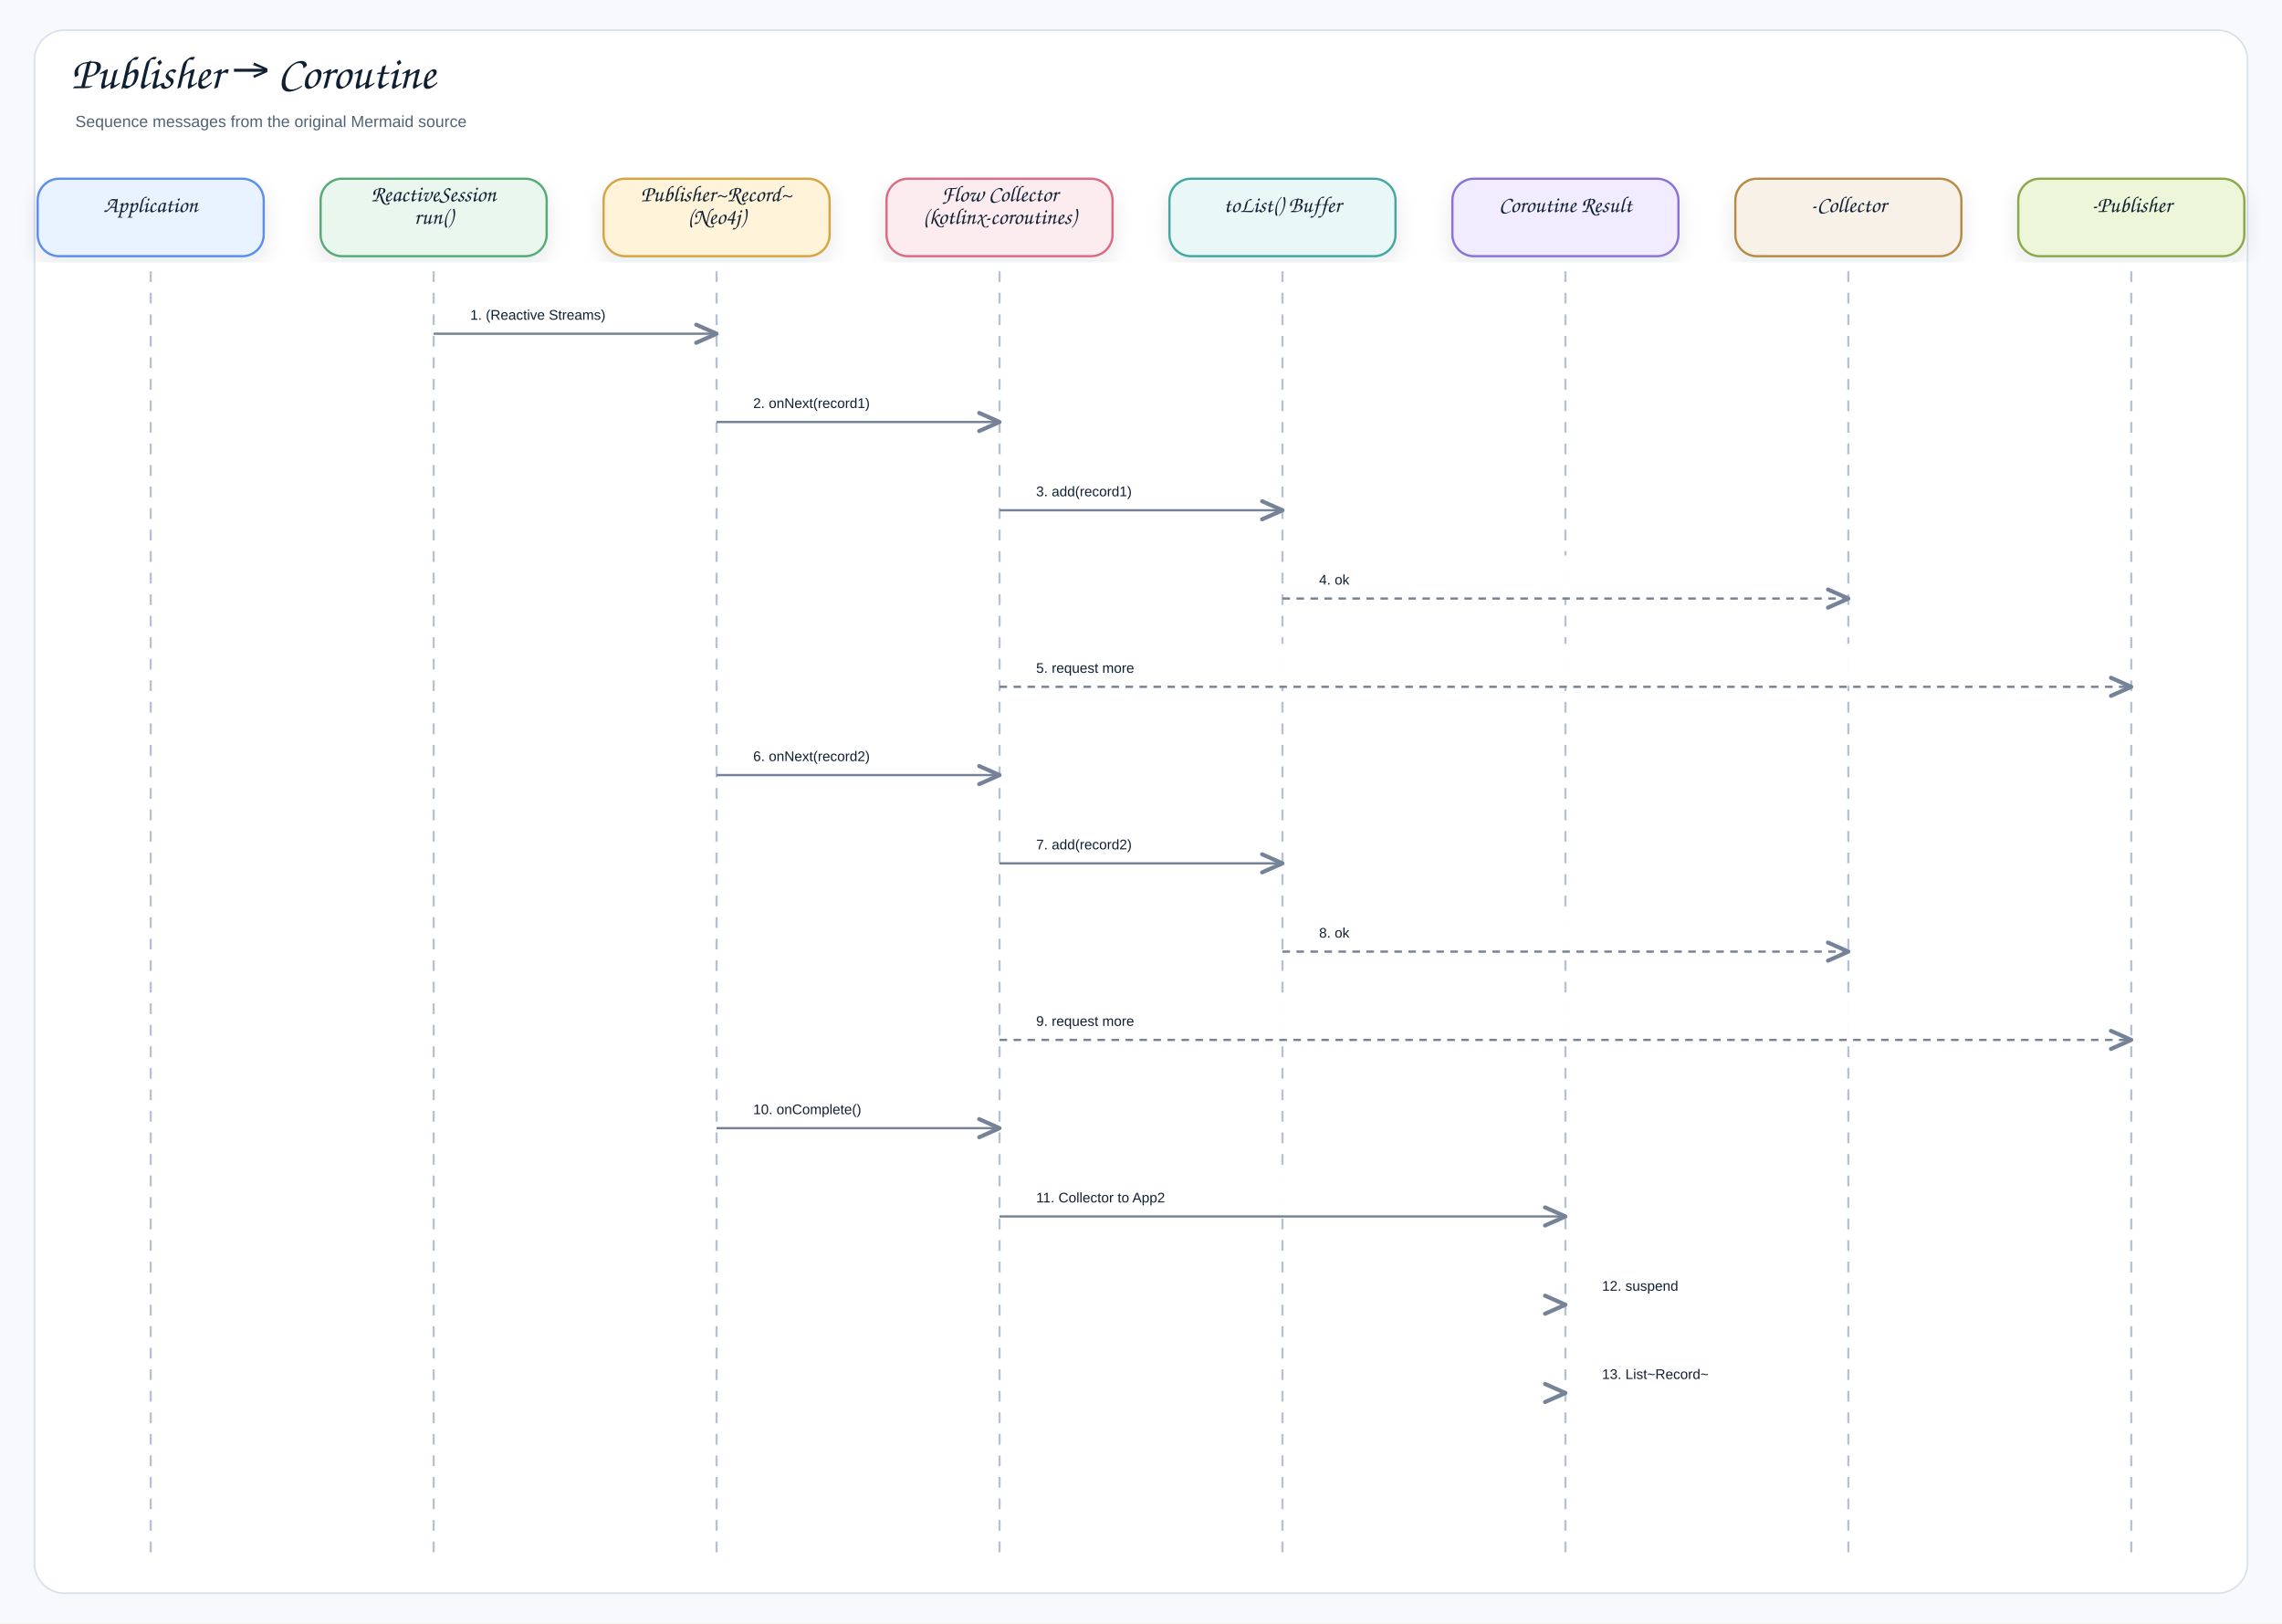
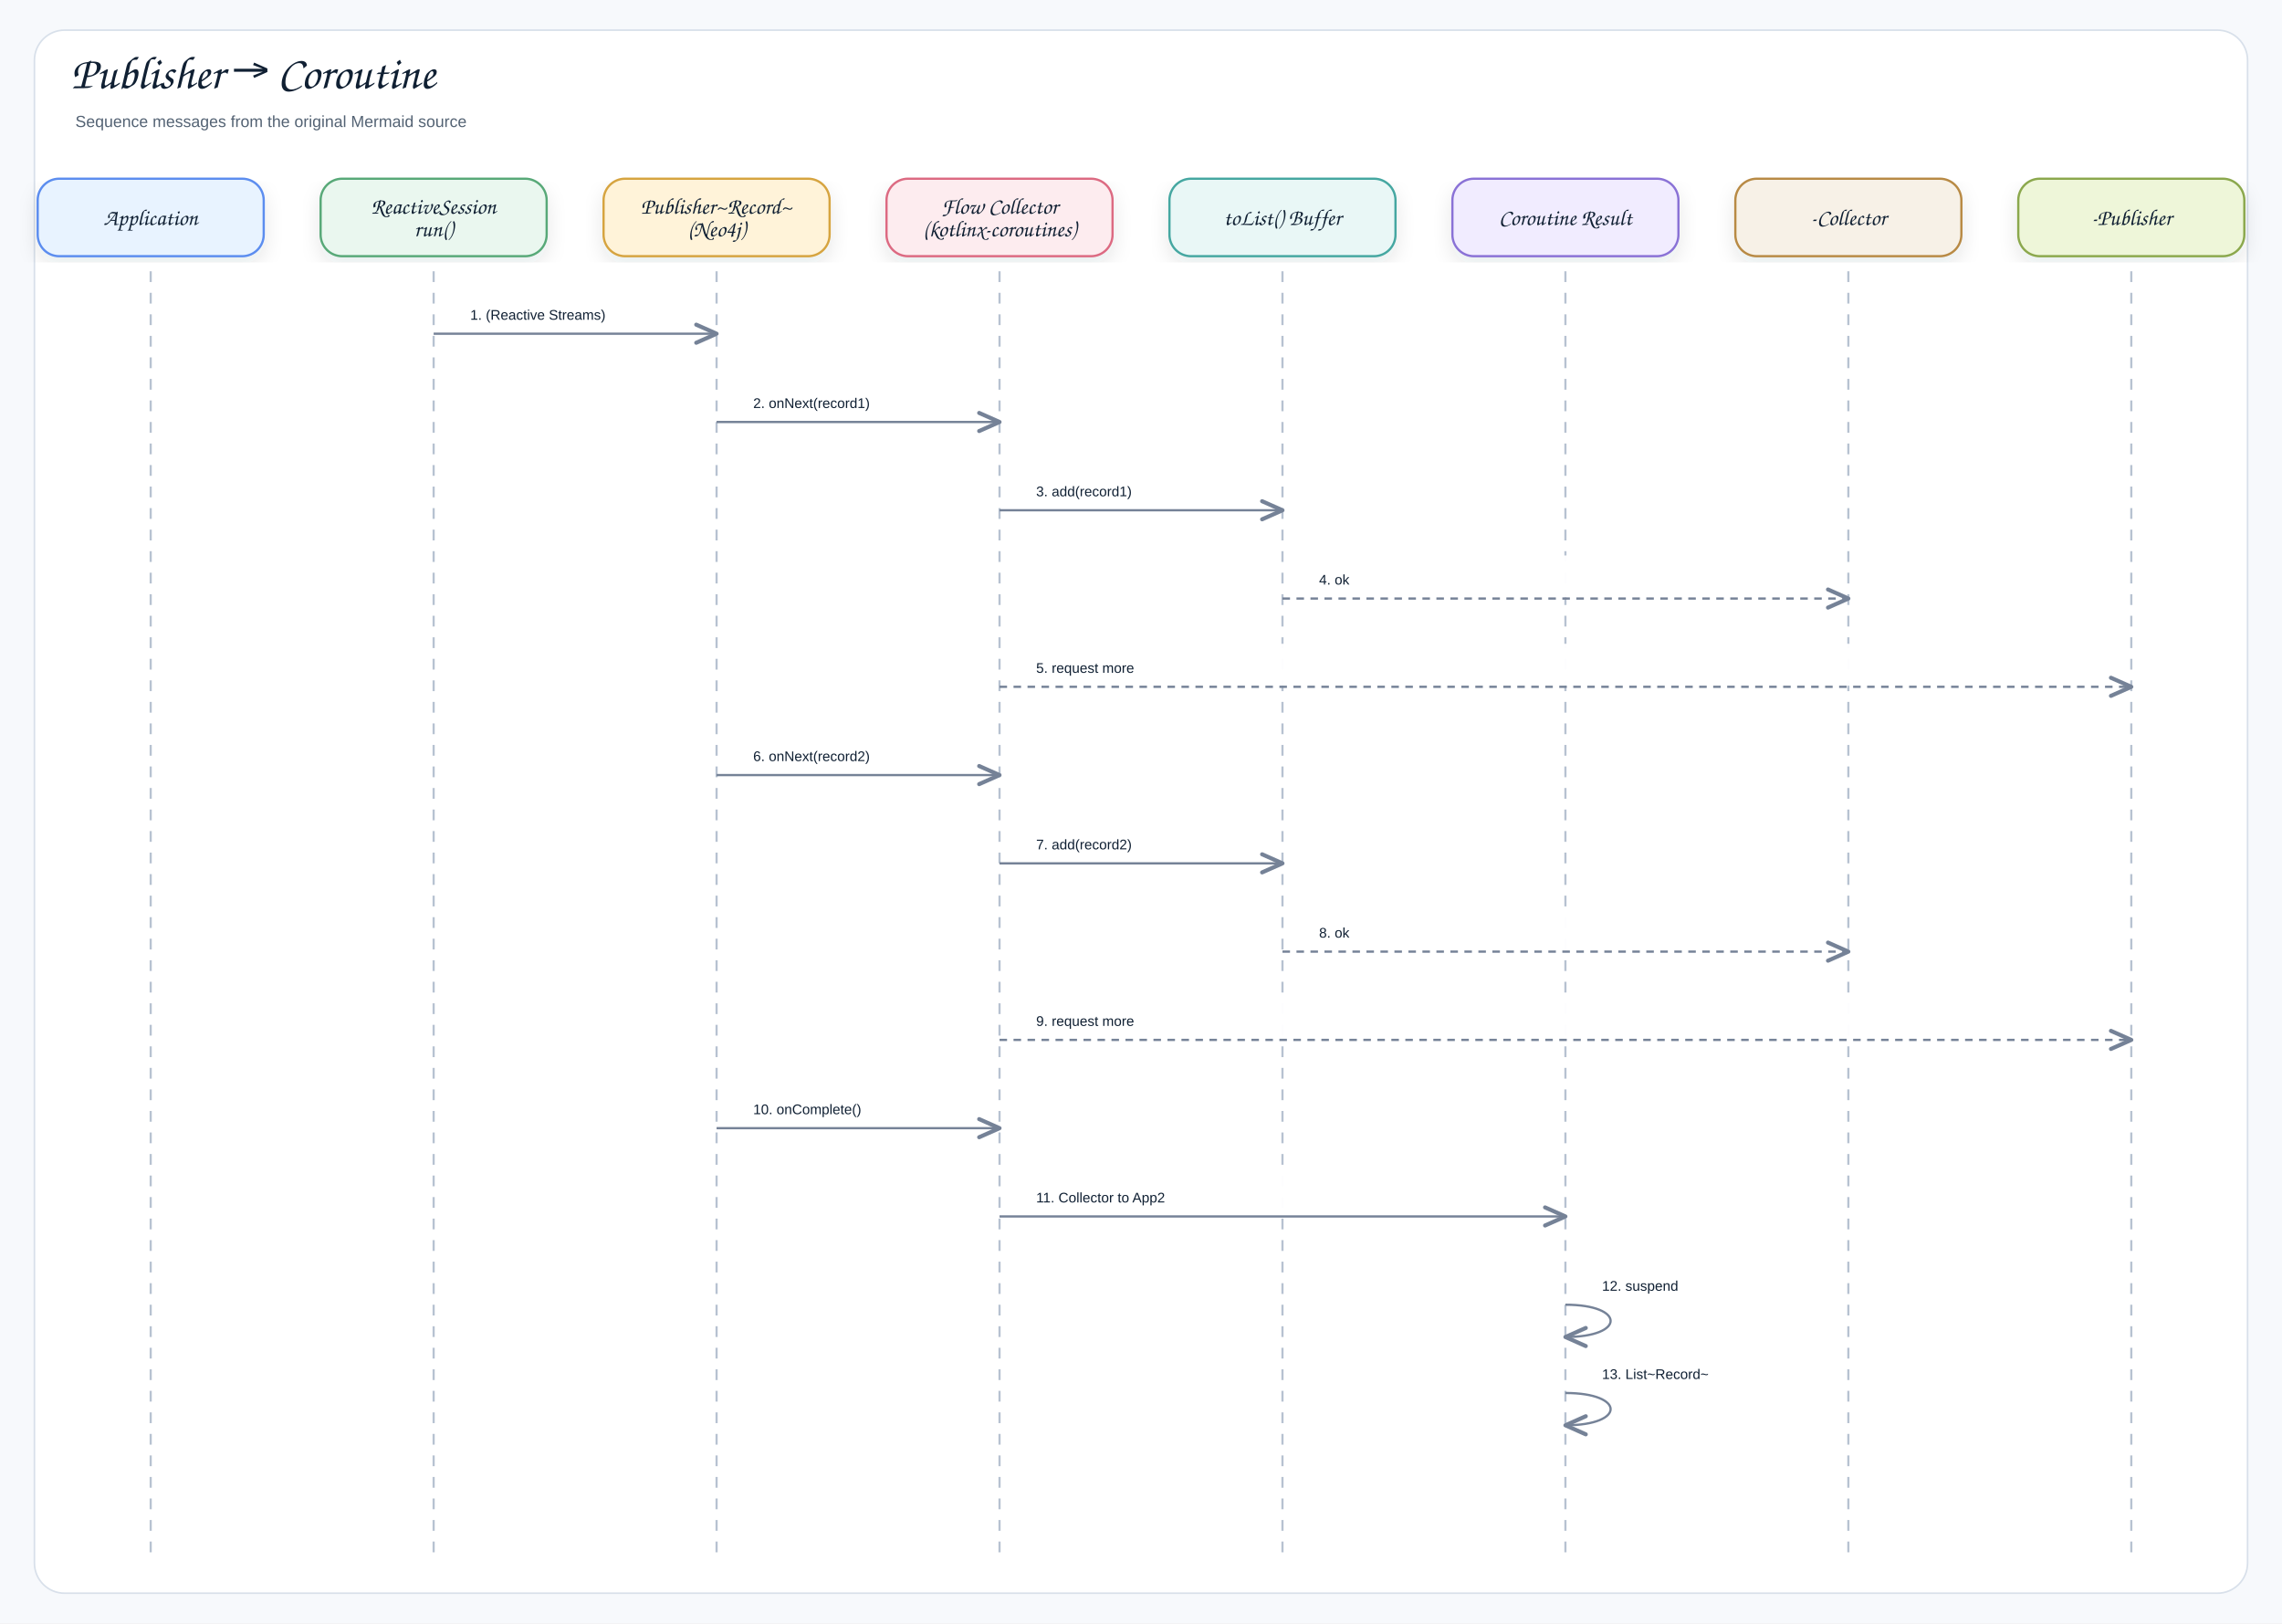
<svg xmlns="http://www.w3.org/2000/svg" width="2120" height="1508" viewBox="0 0 2120 1508" role="img" aria-label="Publisher → Coroutine">
  <defs>
    <filter id="shadow" x="-8%" y="-8%" width="116%" height="116%">
      <feDropShadow dx="0" dy="8" stdDeviation="9" flood-color="#1f2937" flood-opacity="0.10" />
    </filter>
    <marker id="openArrow" markerWidth="12" markerHeight="10" refX="10" refY="5" orient="auto" markerUnits="strokeWidth">
      <path d="M 1 1 L 10 5 L 1 9" fill="none" stroke="#758297" stroke-width="1.8" stroke-linecap="round" stroke-linejoin="round" />
    </marker>
    <marker id="inherit" markerWidth="14" markerHeight="12" refX="12" refY="6" orient="auto" markerUnits="strokeWidth">
      <path d="M 0 1 L 12 6 L 0 11 Z" fill="#ffffff" stroke="#758297" stroke-width="1.8" />
    </marker>
    <style>
    .canvas{fill:#f7f9fc}.frame{fill:#fff;stroke:#d8e0ea;stroke-width:1.5}
    .title{font-family:"Architects Daughter","Comic Sans MS","Comic Sans",cursive;font-size:43px;font-weight:400;fill:#102033}
    .subtitle{font-family:"Comic Sans MS","Comic Sans","Comic Neue",Arial,sans-serif;font-size:15px;font-weight:400;fill:#536273}
    .label{font-family:"Architects Daughter","Comic Sans MS","Comic Sans",cursive;font-size:25px;font-weight:400;fill:#102033}
    .smallLabel{font-family:"Architects Daughter","Comic Sans MS","Comic Sans",cursive;font-size:21px;font-weight:400;fill:#102033}
    .mono{font-family:"Comic Sans MS","Comic Sans","Comic Neue",Arial,sans-serif;font-size:12px;font-weight:400;fill:#102033}
    .small{font-family:"Comic Sans MS","Comic Sans","Comic Neue",Arial,sans-serif;font-size:12px;font-weight:400;fill:#536273}
    .strong{font-family:"Comic Sans MS","Comic Sans","Comic Neue",Arial,sans-serif;font-size:13px;font-weight:400;fill:#102033}
    .card{stroke-width:2.1;filter:url(#shadow)}.compartment{stroke-width:1.5;fill:none}
    .line{stroke:#758297;stroke-width:2.1;fill:none;marker-end:url(#openArrow)}
    .plainLine{stroke:#758297;stroke-width:2.1;fill:none}
    .dashed{stroke:#758297;stroke-width:2.1;stroke-dasharray:7 6;fill:none;marker-end:url(#openArrow)}
    .inheritLine{stroke:#758297;stroke-width:2.2;fill:none;marker-end:url(#inherit)}
    .implLine{stroke:#758297;stroke-width:2.2;stroke-dasharray:8 7;fill:none;marker-end:url(#inherit)}
  </style>
  </defs>
  <rect class="canvas" width="2120" height="1508" />
  <rect class="frame" x="32" y="28" width="2056" height="1452" rx="28" />
  <text class="title" x="66" y="82">Publisher → Coroutine</text>
  <text class="subtitle" x="70" y="118">Sequence messages from the original Mermaid source</text>
  <rect class="card" x="35" y="166" width="210" height="72" rx="20" fill="#E8F3FF" stroke="#5B8DEF" />
-   <text class="smallLabel" x="140" y="197" text-anchor="middle">Application</text>
+   <text class="smallLabel" x="140" y="209" text-anchor="middle">Application</text>
  <line x1="140" y1="252" x2="140" y2="1448" stroke="#b7c2d1" stroke-width="2" stroke-dasharray="10 10" />
  <rect class="card" x="297.857" y="166" width="210" height="72" rx="20" fill="#EAF7EF" stroke="#58A978" />
-   <text class="smallLabel" x="402.857" y="187" text-anchor="middle">ReactiveSession</text>
-   <text class="smallLabel" x="402.857" y="208" text-anchor="middle">run()</text>
+   <text class="smallLabel" x="402.857" y="198.5" text-anchor="middle">ReactiveSession</text>
+   <text class="smallLabel" x="402.857" y="219.5" text-anchor="middle">run()</text>
  <line x1="402.857" y1="252" x2="402.857" y2="1448" stroke="#b7c2d1" stroke-width="2" stroke-dasharray="10 10" />
  <rect class="card" x="560.714" y="166" width="210" height="72" rx="20" fill="#FFF3D9" stroke="#D6A441" />
-   <text class="smallLabel" x="665.714" y="187" text-anchor="middle">Publisher~Record~</text>
-   <text class="smallLabel" x="665.714" y="208" text-anchor="middle">(Neo4j)</text>
+   <text class="smallLabel" x="665.714" y="198.5" text-anchor="middle">Publisher~Record~</text>
+   <text class="smallLabel" x="665.714" y="219.5" text-anchor="middle">(Neo4j)</text>
  <line x1="665.714" y1="252" x2="665.714" y2="1448" stroke="#b7c2d1" stroke-width="2" stroke-dasharray="10 10" />
  <rect class="card" x="823.571" y="166" width="210" height="72" rx="20" fill="#FDECEF" stroke="#DC6B82" />
-   <text class="smallLabel" x="928.571" y="187" text-anchor="middle">Flow Collector</text>
-   <text class="smallLabel" x="928.571" y="208" text-anchor="middle">(kotlinx-coroutines)</text>
+   <text class="smallLabel" x="928.571" y="198.5" text-anchor="middle">Flow Collector</text>
+   <text class="smallLabel" x="928.571" y="219.5" text-anchor="middle">(kotlinx-coroutines)</text>
  <line x1="928.571" y1="252" x2="928.571" y2="1448" stroke="#b7c2d1" stroke-width="2" stroke-dasharray="10 10" />
  <rect class="card" x="1086.429" y="166" width="210" height="72" rx="20" fill="#E9F7F6" stroke="#45A7A1" />
-   <text class="smallLabel" x="1191.429" y="197" text-anchor="middle">toList() Buffer</text>
+   <text class="smallLabel" x="1191.429" y="209" text-anchor="middle">toList() Buffer</text>
  <line x1="1191.429" y1="252" x2="1191.429" y2="1448" stroke="#b7c2d1" stroke-width="2" stroke-dasharray="10 10" />
  <rect class="card" x="1349.286" y="166" width="210" height="72" rx="20" fill="#F1ECFF" stroke="#8A72D6" />
-   <text class="smallLabel" x="1454.286" y="197" text-anchor="middle">Coroutine Result</text>
+   <text class="smallLabel" x="1454.286" y="209" text-anchor="middle">Coroutine Result</text>
  <line x1="1454.286" y1="252" x2="1454.286" y2="1448" stroke="#b7c2d1" stroke-width="2" stroke-dasharray="10 10" />
  <rect class="card" x="1612.143" y="166" width="210" height="72" rx="20" fill="#F7F1E7" stroke="#B88A44" />
-   <text class="smallLabel" x="1717.143" y="197" text-anchor="middle">-Collector</text>
+   <text class="smallLabel" x="1717.143" y="209" text-anchor="middle">-Collector</text>
  <line x1="1717.143" y1="252" x2="1717.143" y2="1448" stroke="#b7c2d1" stroke-width="2" stroke-dasharray="10 10" />
  <rect class="card" x="1875" y="166" width="210" height="72" rx="20" fill="#EEF6D9" stroke="#8BA84D" />
-   <text class="smallLabel" x="1980" y="197" text-anchor="middle">-Publisher</text>
+   <text class="smallLabel" x="1980" y="209" text-anchor="middle">-Publisher</text>
  <line x1="1980" y1="252" x2="1980" y2="1448" stroke="#b7c2d1" stroke-width="2" stroke-dasharray="10 10" />
  <rect x="420.857" y="270" width="226.857" height="39" rx="12" fill="#ffffff" opacity="0.97" />
  <text class="strong" x="436.857" y="297" text-anchor="start">1. (Reactive Streams)</text>
  <path class="line" d="M402.857 310 L665.714 310" />
  <rect x="683.714" y="352" width="226.857" height="39" rx="12" fill="#ffffff" opacity="0.97" />
  <text class="strong" x="699.714" y="379" text-anchor="start">2. onNext(record1)</text>
  <path class="line" d="M665.714 392 L928.571 392" />
  <rect x="946.571" y="434" width="226.857" height="39" rx="12" fill="#ffffff" opacity="0.97" />
  <text class="strong" x="962.571" y="461" text-anchor="start">3. add(record1)</text>
  <path class="line" d="M928.571 474 L1191.429 474" />
  <rect x="1209.429" y="516" width="489.714" height="39" rx="12" fill="#ffffff" opacity="0.97" />
  <text class="strong" x="1225.429" y="543" text-anchor="start">4. ok</text>
  <path class="dashed" d="M1191.429 556 L1717.143 556" />
  <rect x="946.571" y="598" width="1015.429" height="39" rx="12" fill="#ffffff" opacity="0.97" />
  <text class="strong" x="962.571" y="625" text-anchor="start">5. request more</text>
  <path class="dashed" d="M928.571 638 L1980 638" />
  <rect x="683.714" y="680" width="226.857" height="39" rx="12" fill="#ffffff" opacity="0.97" />
  <text class="strong" x="699.714" y="707" text-anchor="start">6. onNext(record2)</text>
  <path class="line" d="M665.714 720 L928.571 720" />
  <rect x="946.571" y="762" width="226.857" height="39" rx="12" fill="#ffffff" opacity="0.97" />
  <text class="strong" x="962.571" y="789" text-anchor="start">7. add(record2)</text>
  <path class="line" d="M928.571 802 L1191.429 802" />
  <rect x="1209.429" y="844" width="489.714" height="39" rx="12" fill="#ffffff" opacity="0.97" />
  <text class="strong" x="1225.429" y="871" text-anchor="start">8. ok</text>
  <path class="dashed" d="M1191.429 884 L1717.143 884" />
  <rect x="946.571" y="926" width="1015.429" height="39" rx="12" fill="#ffffff" opacity="0.97" />
  <text class="strong" x="962.571" y="953" text-anchor="start">9. request more</text>
  <path class="dashed" d="M928.571 966 L1980 966" />
  <rect x="683.714" y="1008" width="226.857" height="39" rx="12" fill="#ffffff" opacity="0.97" />
  <text class="strong" x="699.714" y="1035" text-anchor="start">10. onComplete()</text>
  <path class="line" d="M665.714 1048 L928.571 1048" />
  <rect x="946.571" y="1090" width="489.714" height="39" rx="12" fill="#ffffff" opacity="0.97" />
  <text class="strong" x="962.571" y="1117" text-anchor="start">11. Collector to App2</text>
  <path class="line" d="M928.571 1130 L1454.286 1130" />
  <rect x="1472.286" y="1172" width="190" height="39" rx="12" fill="#ffffff" opacity="0.97" />
  <text class="strong" x="1488.286" y="1199" text-anchor="start">12. suspend</text>
-   <path class="line" d="M1454.286 1212 L1454.286 1212" />
+   <path class="line" d="M1454.286 1212 C1510.286 1212 1510.286 1242 1454.286 1242" />
  <rect x="1472.286" y="1254" width="190" height="39" rx="12" fill="#ffffff" opacity="0.97" />
  <text class="strong" x="1488.286" y="1281" text-anchor="start">13. List~Record~</text>
-   <path class="line" d="M1454.286 1294 L1454.286 1294" />
+   <path class="line" d="M1454.286 1294 C1510.286 1294 1510.286 1324 1454.286 1324" />
</svg>
